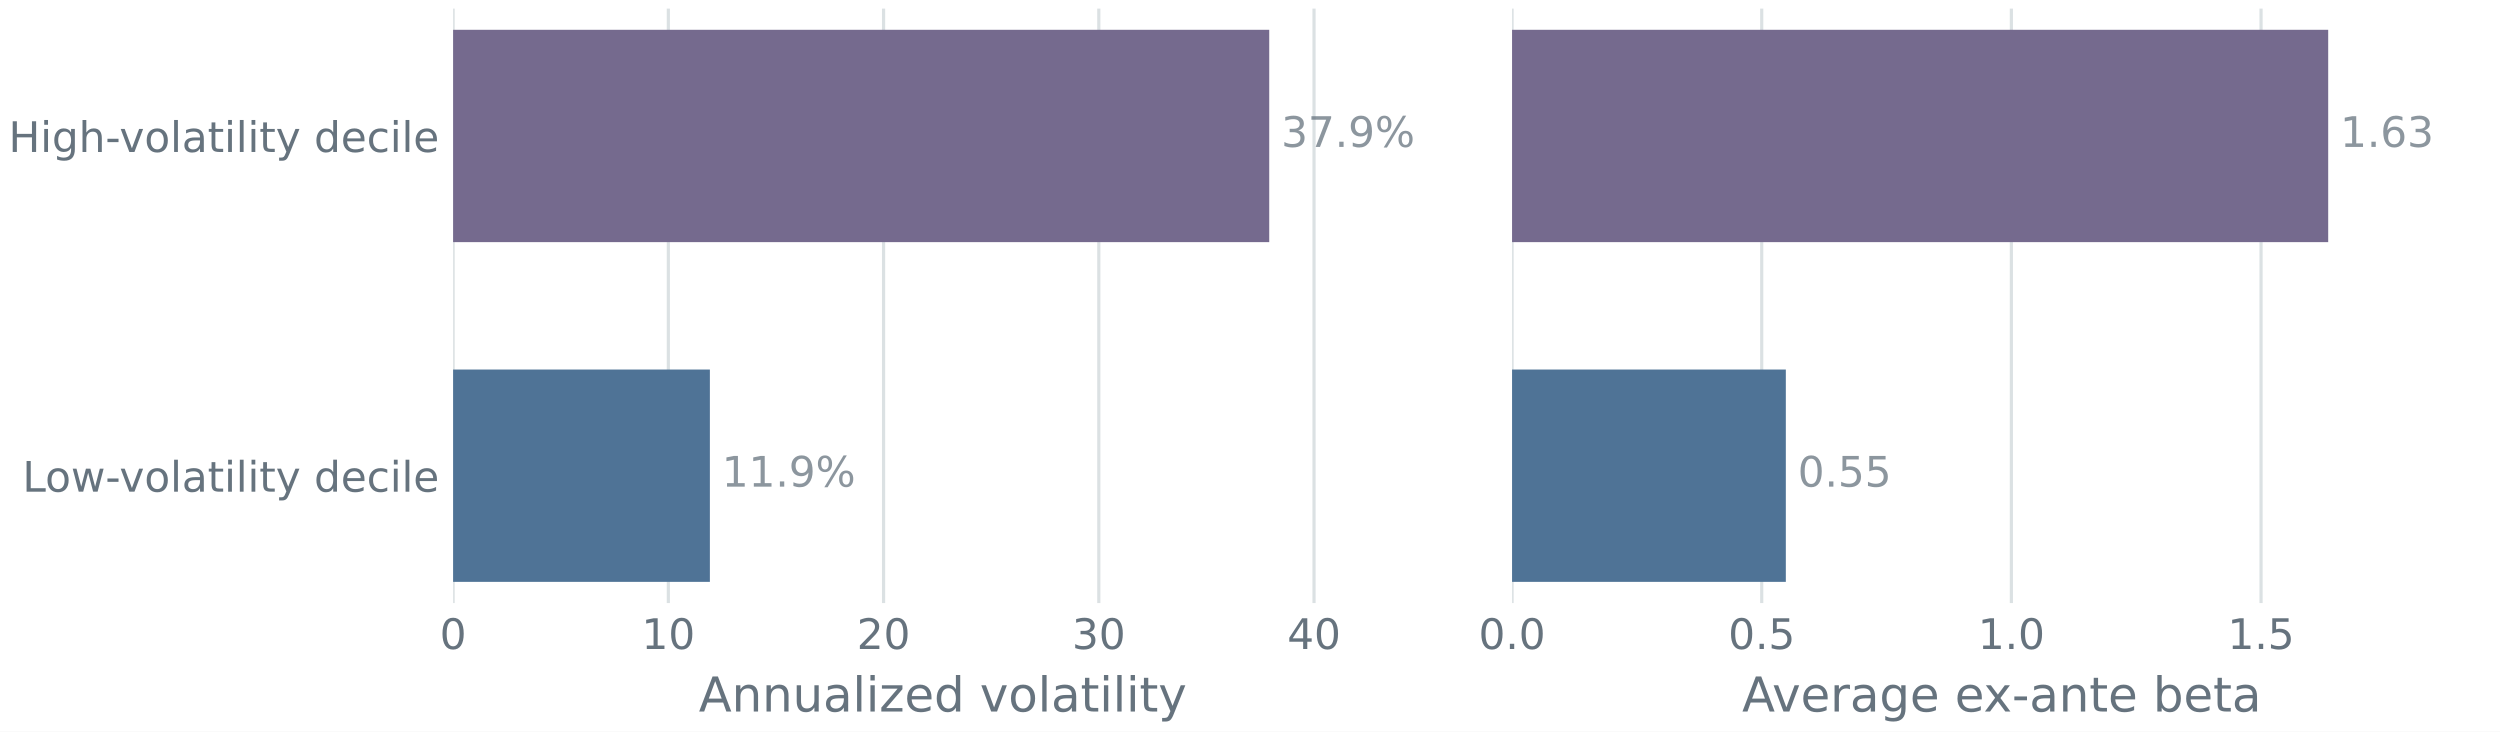
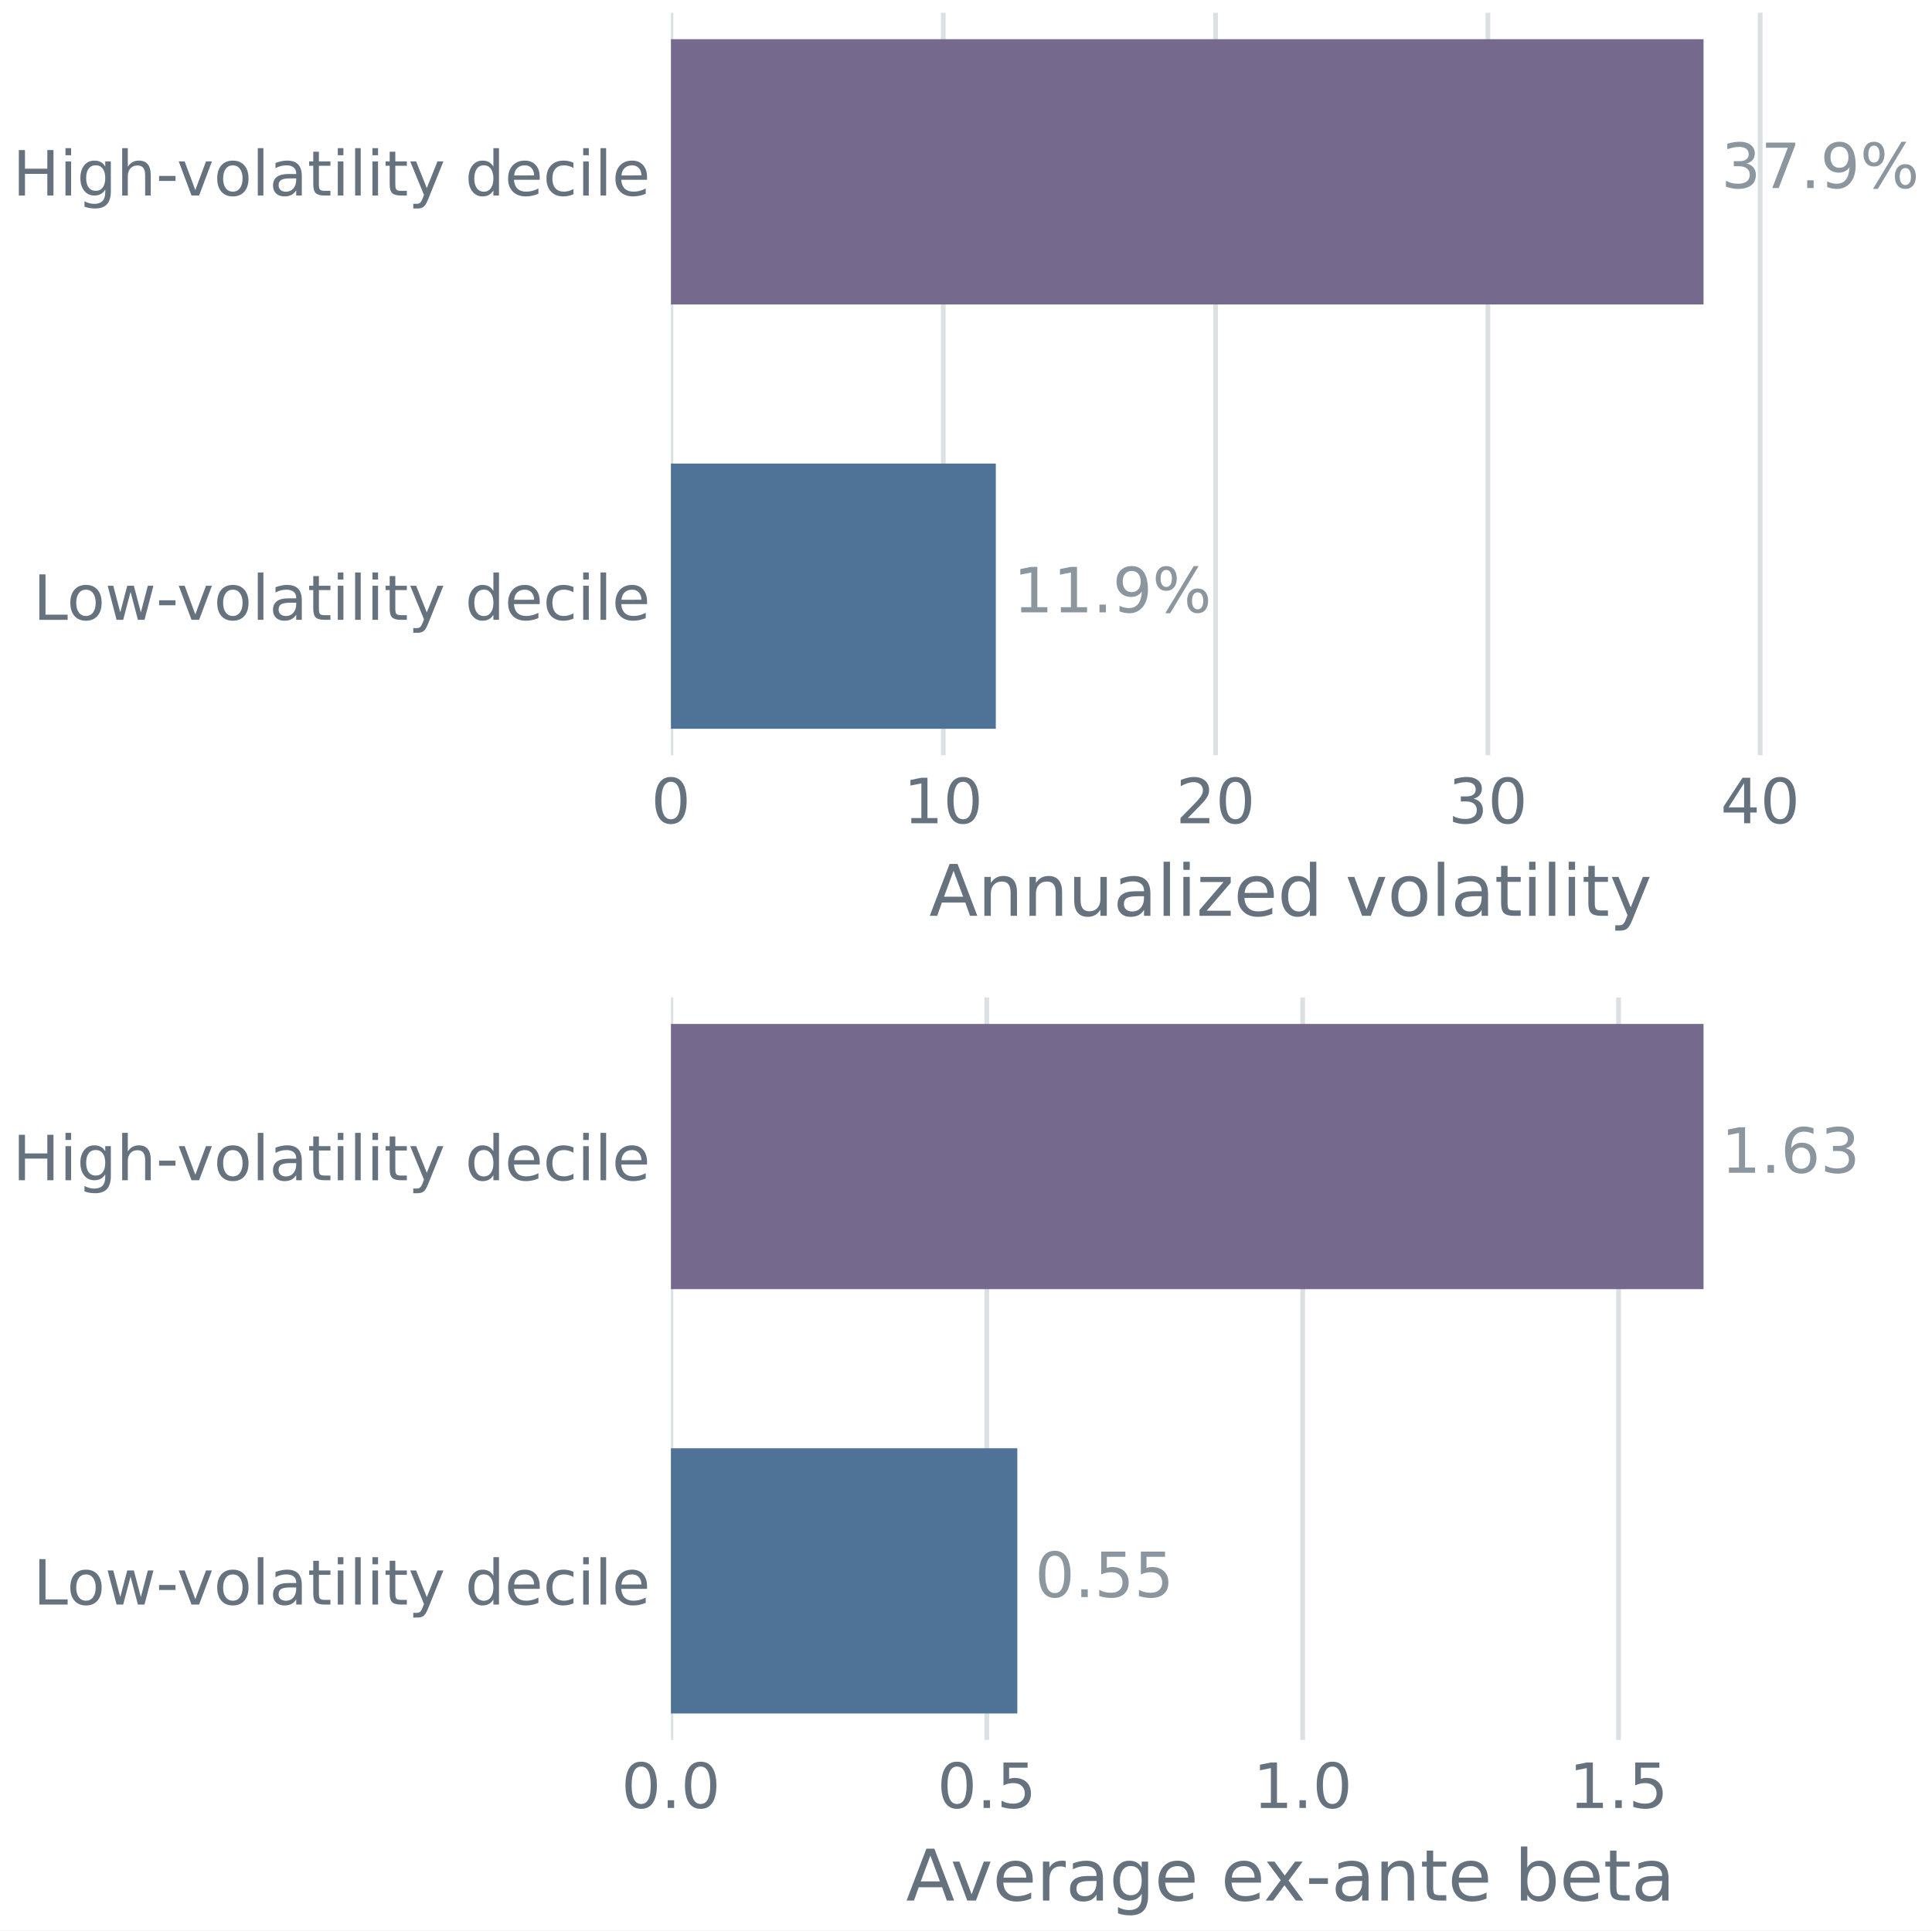
- <svg xmlns="http://www.w3.org/2000/svg" xmlns:xlink="http://www.w3.org/1999/xlink" width="629.225pt" height="184.154pt" viewBox="0 0 629.225 184.154" version="1.1">
+ <svg xmlns="http://www.w3.org/2000/svg" xmlns:xlink="http://www.w3.org/1999/xlink" width="328.394pt" height="328.154pt" viewBox="0 0 328.394 328.154" version="1.1">
  <defs>
    <style type="text/css">*{stroke-linejoin: round; stroke-linecap: butt}</style>
  </defs>
  <g id="figure_1">
    <g id="patch_1">
-       <path d="M -0 184.154 L 629.225 184.154 L 629.225 0 L -0 0 z " style="fill: #ffffff" />
+       <path d="M 0 328.154 L 328.394 328.154 L 328.394 0 L 0 0 z " style="fill: #ffffff" />
    </g>
    <g id="axes_1">
      <g id="patch_2">
-         <path d="M 114.043 151.793 L 360.537 151.793 L 360.537 2.16 L 114.043 2.16 z " style="fill: #ffffff" />
+         <path d="M 114.043 128.393 L 324.665 128.393 L 324.665 2.16 L 114.043 2.16 z " style="fill: #ffffff" />
      </g>
      <g id="matplotlib.axis_1">
        <g id="xtick_1">
          <g id="line2d_1">
-             <path d="M 114.043 151.793 L 114.043 2.16 " clip-path="url(#pc9b0e262f9)" style="fill: none; stroke: #dbe1e3; stroke-width: 0.8; stroke-linecap: square" />
+             <path d="M 114.043 128.393 L 114.043 2.16 " clip-path="url(#pb70f168ecc)" style="fill: none; stroke: #dbe1e3; stroke-width: 0.8; stroke-linecap: square" />
          </g>
          <g id="line2d_2" />
          <g id="text_1">
-             <g style="fill: #66737e" transform="translate(110.6712 163.3467) scale(0.106 -0.106)">
+             <g style="fill: #66737e" transform="translate(110.6712 139.9467) scale(0.106 -0.106)">
              <defs>
                <path id="DejaVuSans-13" d="M 2034 4250 Q 1547 4250 1301 3770 Q 1056 3291 1056 2328 Q 1056 1369 1301 889 Q 1547 409 2034 409 Q 2525 409 2770 889 Q 3016 1369 3016 2328 Q 3016 3291 2770 3770 Q 2525 4250 2034 4250 z M 2034 4750 Q 2819 4750 3233 4129 Q 3647 3509 3647 2328 Q 3647 1150 3233 529 Q 2819 -91 2034 -91 Q 1250 -91 836 529 Q 422 1150 422 2328 Q 422 3509 836 4129 Q 1250 4750 2034 4750 z " transform="scale(0.015625)" />
              </defs>
              <use xlink:href="#DejaVuSans-13" />
            </g>
          </g>
        </g>
        <g id="xtick_2">
          <g id="line2d_3">
-             <path d="M 168.215 151.793 L 168.215 2.16 " clip-path="url(#pc9b0e262f9)" style="fill: none; stroke: #dbe1e3; stroke-width: 0.8; stroke-linecap: square" />
+             <path d="M 160.331 128.393 L 160.331 2.16 " clip-path="url(#pb70f168ecc)" style="fill: none; stroke: #dbe1e3; stroke-width: 0.8; stroke-linecap: square" />
          </g>
          <g id="line2d_4" />
          <g id="text_2">
-             <g style="fill: #66737e" transform="translate(161.4706 163.3467) scale(0.106 -0.106)">
+             <g style="fill: #66737e" transform="translate(153.587 139.9467) scale(0.106 -0.106)">
              <defs>
                <path id="DejaVuSans-14" d="M 794 531 L 1825 531 L 1825 4091 L 703 3866 L 703 4441 L 1819 4666 L 2450 4666 L 2450 531 L 3481 531 L 3481 0 L 794 0 L 794 531 z " transform="scale(0.015625)" />
              </defs>
              <use xlink:href="#DejaVuSans-14" />
              <use xlink:href="#DejaVuSans-13" transform="translate(63.625 0)" />
            </g>
          </g>
        </g>
        <g id="xtick_3">
          <g id="line2d_5">
-             <path d="M 222.386 151.793 L 222.386 2.16 " clip-path="url(#pc9b0e262f9)" style="fill: none; stroke: #dbe1e3; stroke-width: 0.8; stroke-linecap: square" />
+             <path d="M 206.619 128.393 L 206.619 2.16 " clip-path="url(#pb70f168ecc)" style="fill: none; stroke: #dbe1e3; stroke-width: 0.8; stroke-linecap: square" />
          </g>
          <g id="line2d_6" />
          <g id="text_3">
-             <g style="fill: #66737e" transform="translate(215.6421 163.3467) scale(0.106 -0.106)">
+             <g style="fill: #66737e" transform="translate(199.875 139.9467) scale(0.106 -0.106)">
              <defs>
                <path id="DejaVuSans-15" d="M 1228 531 L 3431 531 L 3431 0 L 469 0 L 469 531 Q 828 903 1448 1529 Q 2069 2156 2228 2338 Q 2531 2678 2651 2914 Q 2772 3150 2772 3378 Q 2772 3750 2511 3984 Q 2250 4219 1831 4219 Q 1534 4219 1204 4116 Q 875 4013 500 3803 L 500 4441 Q 881 4594 1212 4672 Q 1544 4750 1819 4750 Q 2544 4750 2975 4387 Q 3406 4025 3406 3419 Q 3406 3131 3298 2873 Q 3191 2616 2906 2266 Q 2828 2175 2409 1742 Q 1991 1309 1228 531 z " transform="scale(0.015625)" />
              </defs>
              <use xlink:href="#DejaVuSans-15" />
              <use xlink:href="#DejaVuSans-13" transform="translate(63.625 0)" />
            </g>
          </g>
        </g>
        <g id="xtick_4">
          <g id="line2d_7">
-             <path d="M 276.558 151.793 L 276.558 2.16 " clip-path="url(#pc9b0e262f9)" style="fill: none; stroke: #dbe1e3; stroke-width: 0.8; stroke-linecap: square" />
+             <path d="M 252.907 128.393 L 252.907 2.16 " clip-path="url(#pb70f168ecc)" style="fill: none; stroke: #dbe1e3; stroke-width: 0.8; stroke-linecap: square" />
          </g>
          <g id="line2d_8" />
          <g id="text_4">
-             <g style="fill: #66737e" transform="translate(269.8136 163.3467) scale(0.106 -0.106)">
+             <g style="fill: #66737e" transform="translate(246.1629 139.9467) scale(0.106 -0.106)">
              <defs>
                <path id="DejaVuSans-16" d="M 2597 2516 Q 3050 2419 3304 2112 Q 3559 1806 3559 1356 Q 3559 666 3084 287 Q 2609 -91 1734 -91 Q 1441 -91 1130 -33 Q 819 25 488 141 L 488 750 Q 750 597 1062 519 Q 1375 441 1716 441 Q 2309 441 2620 675 Q 2931 909 2931 1356 Q 2931 1769 2642 2001 Q 2353 2234 1838 2234 L 1294 2234 L 1294 2753 L 1863 2753 Q 2328 2753 2575 2939 Q 2822 3125 2822 3475 Q 2822 3834 2567 4026 Q 2313 4219 1838 4219 Q 1578 4219 1281 4162 Q 984 4106 628 3988 L 628 4550 Q 988 4650 1302 4700 Q 1616 4750 1894 4750 Q 2613 4750 3031 4423 Q 3450 4097 3450 3541 Q 3450 3153 3228 2886 Q 3006 2619 2597 2516 z " transform="scale(0.015625)" />
              </defs>
              <use xlink:href="#DejaVuSans-16" />
              <use xlink:href="#DejaVuSans-13" transform="translate(63.625 0)" />
            </g>
          </g>
        </g>
        <g id="xtick_5">
          <g id="line2d_9">
-             <path d="M 330.729 151.793 L 330.729 2.16 " clip-path="url(#pc9b0e262f9)" style="fill: none; stroke: #dbe1e3; stroke-width: 0.8; stroke-linecap: square" />
+             <path d="M 299.195 128.393 L 299.195 2.16 " clip-path="url(#pb70f168ecc)" style="fill: none; stroke: #dbe1e3; stroke-width: 0.8; stroke-linecap: square" />
          </g>
          <g id="line2d_10" />
          <g id="text_5">
-             <g style="fill: #66737e" transform="translate(323.9851 163.3467) scale(0.106 -0.106)">
+             <g style="fill: #66737e" transform="translate(292.4509 139.9467) scale(0.106 -0.106)">
              <defs>
                <path id="DejaVuSans-17" d="M 2419 4116 L 825 1625 L 2419 1625 L 2419 4116 z M 2253 4666 L 3047 4666 L 3047 1625 L 3713 1625 L 3713 1100 L 3047 1100 L 3047 0 L 2419 0 L 2419 1100 L 313 1100 L 313 1709 L 2253 4666 z " transform="scale(0.015625)" />
              </defs>
              <use xlink:href="#DejaVuSans-17" />
              <use xlink:href="#DejaVuSans-13" transform="translate(63.625 0)" />
            </g>
          </g>
        </g>
        <g id="text_6">
-           <g style="fill: #66737e" transform="translate(175.8806 179.0873) scale(0.121 -0.121)">
+           <g style="fill: #66737e" transform="translate(157.9446 155.6873) scale(0.121 -0.121)">
            <defs>
              <path id="DejaVuSans-24" d="M 2188 4044 L 1331 1722 L 3047 1722 L 2188 4044 z M 1831 4666 L 2547 4666 L 4325 0 L 3669 0 L 3244 1197 L 1141 1197 L 716 0 L 50 0 L 1831 4666 z " transform="scale(0.015625)" />
              <path id="DejaVuSans-51" d="M 3513 2113 L 3513 0 L 2938 0 L 2938 2094 Q 2938 2591 2744 2837 Q 2550 3084 2163 3084 Q 1697 3084 1428 2787 Q 1159 2491 1159 1978 L 1159 0 L 581 0 L 581 3500 L 1159 3500 L 1159 2956 Q 1366 3272 1645 3428 Q 1925 3584 2291 3584 Q 2894 3584 3203 3211 Q 3513 2838 3513 2113 z " transform="scale(0.015625)" />
              <path id="DejaVuSans-58" d="M 544 1381 L 544 3500 L 1119 3500 L 1119 1403 Q 1119 906 1312 657 Q 1506 409 1894 409 Q 2359 409 2629 706 Q 2900 1003 2900 1516 L 2900 3500 L 3475 3500 L 3475 0 L 2900 0 L 2900 538 Q 2691 219 2414 64 Q 2138 -91 1772 -91 Q 1169 -91 856 284 Q 544 659 544 1381 z M 1991 3584 L 1991 3584 z " transform="scale(0.015625)" />
              <path id="DejaVuSans-44" d="M 2194 1759 Q 1497 1759 1228 1600 Q 959 1441 959 1056 Q 959 750 1161 570 Q 1363 391 1709 391 Q 2188 391 2477 730 Q 2766 1069 2766 1631 L 2766 1759 L 2194 1759 z M 3341 1997 L 3341 0 L 2766 0 L 2766 531 Q 2569 213 2275 61 Q 1981 -91 1556 -91 Q 1019 -91 701 211 Q 384 513 384 1019 Q 384 1609 779 1909 Q 1175 2209 1959 2209 L 2766 2209 L 2766 2266 Q 2766 2663 2505 2880 Q 2244 3097 1772 3097 Q 1472 3097 1187 3025 Q 903 2953 641 2809 L 641 3341 Q 956 3463 1253 3523 Q 1550 3584 1831 3584 Q 2591 3584 2966 3190 Q 3341 2797 3341 1997 z " transform="scale(0.015625)" />
              <path id="DejaVuSans-4f" d="M 603 4863 L 1178 4863 L 1178 0 L 603 0 L 603 4863 z " transform="scale(0.015625)" />
              <path id="DejaVuSans-4c" d="M 603 3500 L 1178 3500 L 1178 0 L 603 0 L 603 3500 z M 603 4863 L 1178 4863 L 1178 4134 L 603 4134 L 603 4863 z " transform="scale(0.015625)" />
              <path id="DejaVuSans-5d" d="M 353 3500 L 3084 3500 L 3084 2975 L 922 459 L 3084 459 L 3084 0 L 275 0 L 275 525 L 2438 3041 L 353 3041 L 353 3500 z " transform="scale(0.015625)" />
              <path id="DejaVuSans-48" d="M 3597 1894 L 3597 1613 L 953 1613 Q 991 1019 1311 708 Q 1631 397 2203 397 Q 2534 397 2845 478 Q 3156 559 3463 722 L 3463 178 Q 3153 47 2828 -22 Q 2503 -91 2169 -91 Q 1331 -91 842 396 Q 353 884 353 1716 Q 353 2575 817 3079 Q 1281 3584 2069 3584 Q 2775 3584 3186 3129 Q 3597 2675 3597 1894 z M 3022 2063 Q 3016 2534 2758 2815 Q 2500 3097 2075 3097 Q 1594 3097 1305 2825 Q 1016 2553 972 2059 L 3022 2063 z " transform="scale(0.015625)" />
              <path id="DejaVuSans-47" d="M 2906 2969 L 2906 4863 L 3481 4863 L 3481 0 L 2906 0 L 2906 525 Q 2725 213 2448 61 Q 2172 -91 1784 -91 Q 1150 -91 751 415 Q 353 922 353 1747 Q 353 2572 751 3078 Q 1150 3584 1784 3584 Q 2172 3584 2448 3432 Q 2725 3281 2906 2969 z M 947 1747 Q 947 1113 1208 752 Q 1469 391 1925 391 Q 2381 391 2643 752 Q 2906 1113 2906 1747 Q 2906 2381 2643 2742 Q 2381 3103 1925 3103 Q 1469 3103 1208 2742 Q 947 2381 947 1747 z " transform="scale(0.015625)" />
              <path id="DejaVuSans-3" transform="scale(0.015625)" />
              <path id="DejaVuSans-59" d="M 191 3500 L 800 3500 L 1894 563 L 2988 3500 L 3597 3500 L 2284 0 L 1503 0 L 191 3500 z " transform="scale(0.015625)" />
              <path id="DejaVuSans-52" d="M 1959 3097 Q 1497 3097 1228 2736 Q 959 2375 959 1747 Q 959 1119 1226 758 Q 1494 397 1959 397 Q 2419 397 2687 759 Q 2956 1122 2956 1747 Q 2956 2369 2687 2733 Q 2419 3097 1959 3097 z M 1959 3584 Q 2709 3584 3137 3096 Q 3566 2609 3566 1747 Q 3566 888 3137 398 Q 2709 -91 1959 -91 Q 1206 -91 779 398 Q 353 888 353 1747 Q 353 2609 779 3096 Q 1206 3584 1959 3584 z " transform="scale(0.015625)" />
              <path id="DejaVuSans-57" d="M 1172 4494 L 1172 3500 L 2356 3500 L 2356 3053 L 1172 3053 L 1172 1153 Q 1172 725 1289 603 Q 1406 481 1766 481 L 2356 481 L 2356 0 L 1766 0 Q 1100 0 847 248 Q 594 497 594 1153 L 594 3053 L 172 3053 L 172 3500 L 594 3500 L 594 4494 L 1172 4494 z " transform="scale(0.015625)" />
              <path id="DejaVuSans-5c" d="M 2059 -325 Q 1816 -950 1584 -1140 Q 1353 -1331 966 -1331 L 506 -1331 L 506 -850 L 844 -850 Q 1081 -850 1212 -737 Q 1344 -625 1503 -206 L 1606 56 L 191 3500 L 800 3500 L 1894 763 L 2988 3500 L 3597 3500 L 2059 -325 z " transform="scale(0.015625)" />
            </defs>
            <use xlink:href="#DejaVuSans-24" />
            <use xlink:href="#DejaVuSans-51" transform="translate(68.40625 0)" />
            <use xlink:href="#DejaVuSans-51" transform="translate(131.7812 0)" />
            <use xlink:href="#DejaVuSans-58" transform="translate(195.1562 0)" />
            <use xlink:href="#DejaVuSans-44" transform="translate(258.5312 0)" />
            <use xlink:href="#DejaVuSans-4f" transform="translate(319.8125 0)" />
            <use xlink:href="#DejaVuSans-4c" transform="translate(347.5938 0)" />
            <use xlink:href="#DejaVuSans-5d" transform="translate(375.375 0)" />
            <use xlink:href="#DejaVuSans-48" transform="translate(427.8594 0)" />
            <use xlink:href="#DejaVuSans-47" transform="translate(489.3906 0)" />
            <use xlink:href="#DejaVuSans-3" transform="translate(552.875 0)" />
            <use xlink:href="#DejaVuSans-59" transform="translate(584.6562 0)" />
            <use xlink:href="#DejaVuSans-52" transform="translate(643.8438 0)" />
            <use xlink:href="#DejaVuSans-4f" transform="translate(705.0312 0)" />
            <use xlink:href="#DejaVuSans-44" transform="translate(732.8125 0)" />
            <use xlink:href="#DejaVuSans-57" transform="translate(794.0938 0)" />
            <use xlink:href="#DejaVuSans-4c" transform="translate(833.2969 0)" />
            <use xlink:href="#DejaVuSans-4f" transform="translate(861.0781 0)" />
            <use xlink:href="#DejaVuSans-4c" transform="translate(888.8594 0)" />
            <use xlink:href="#DejaVuSans-57" transform="translate(916.6406 0)" />
            <use xlink:href="#DejaVuSans-5c" transform="translate(955.8438 0)" />
          </g>
        </g>
      </g>
      <g id="matplotlib.axis_2">
        <g id="ytick_1">
          <g id="line2d_11" />
          <g id="text_7">
-             <g style="fill: #66737e" transform="translate(5.648062 123.7561) scale(0.106 -0.106)">
+             <g style="fill: #66737e" transform="translate(5.648062 105.3704) scale(0.106 -0.106)">
              <defs>
                <path id="DejaVuSans-2f" d="M 628 4666 L 1259 4666 L 1259 531 L 3531 531 L 3531 0 L 628 0 L 628 4666 z " transform="scale(0.015625)" />
                <path id="DejaVuSans-5a" d="M 269 3500 L 844 3500 L 1563 769 L 2278 3500 L 2956 3500 L 3675 769 L 4391 3500 L 4966 3500 L 4050 0 L 3372 0 L 2619 2869 L 1863 0 L 1184 0 L 269 3500 z " transform="scale(0.015625)" />
                <path id="DejaVuSans-10" d="M 313 2009 L 1997 2009 L 1997 1497 L 313 1497 L 313 2009 z " transform="scale(0.015625)" />
                <path id="DejaVuSans-46" d="M 3122 3366 L 3122 2828 Q 2878 2963 2633 3030 Q 2388 3097 2138 3097 Q 1578 3097 1268 2742 Q 959 2388 959 1747 Q 959 1106 1268 751 Q 1578 397 2138 397 Q 2388 397 2633 464 Q 2878 531 3122 666 L 3122 134 Q 2881 22 2623 -34 Q 2366 -91 2075 -91 Q 1284 -91 818 406 Q 353 903 353 1747 Q 353 2603 823 3093 Q 1294 3584 2113 3584 Q 2378 3584 2631 3529 Q 2884 3475 3122 3366 z " transform="scale(0.015625)" />
              </defs>
              <use xlink:href="#DejaVuSans-2f" />
              <use xlink:href="#DejaVuSans-52" transform="translate(53.96875 0)" />
              <use xlink:href="#DejaVuSans-5a" transform="translate(115.1562 0)" />
              <use xlink:href="#DejaVuSans-10" transform="translate(196.9375 0)" />
              <use xlink:href="#DejaVuSans-59" transform="translate(230.3281 0)" />
              <use xlink:href="#DejaVuSans-52" transform="translate(289.5156 0)" />
              <use xlink:href="#DejaVuSans-4f" transform="translate(350.7031 0)" />
              <use xlink:href="#DejaVuSans-44" transform="translate(378.4844 0)" />
              <use xlink:href="#DejaVuSans-57" transform="translate(439.7656 0)" />
              <use xlink:href="#DejaVuSans-4c" transform="translate(478.9688 0)" />
              <use xlink:href="#DejaVuSans-4f" transform="translate(506.75 0)" />
              <use xlink:href="#DejaVuSans-4c" transform="translate(534.5312 0)" />
              <use xlink:href="#DejaVuSans-57" transform="translate(562.3125 0)" />
              <use xlink:href="#DejaVuSans-5c" transform="translate(601.5156 0)" />
              <use xlink:href="#DejaVuSans-3" transform="translate(660.7031 0)" />
              <use xlink:href="#DejaVuSans-47" transform="translate(692.4844 0)" />
              <use xlink:href="#DejaVuSans-48" transform="translate(755.9688 0)" />
              <use xlink:href="#DejaVuSans-46" transform="translate(817.5 0)" />
              <use xlink:href="#DejaVuSans-4c" transform="translate(872.4844 0)" />
              <use xlink:href="#DejaVuSans-4f" transform="translate(900.2656 0)" />
              <use xlink:href="#DejaVuSans-48" transform="translate(928.0469 0)" />
            </g>
          </g>
        </g>
        <g id="ytick_2">
          <g id="line2d_12" />
          <g id="text_8">
-             <g style="fill: #66737e" transform="translate(2.16 38.25142) scale(0.106 -0.106)">
+             <g style="fill: #66737e" transform="translate(2.16 33.23714) scale(0.106 -0.106)">
              <defs>
                <path id="DejaVuSans-2b" d="M 628 4666 L 1259 4666 L 1259 2753 L 3553 2753 L 3553 4666 L 4184 4666 L 4184 0 L 3553 0 L 3553 2222 L 1259 2222 L 1259 0 L 628 0 L 628 4666 z " transform="scale(0.015625)" />
                <path id="DejaVuSans-4a" d="M 2906 1791 Q 2906 2416 2648 2759 Q 2391 3103 1925 3103 Q 1463 3103 1205 2759 Q 947 2416 947 1791 Q 947 1169 1205 825 Q 1463 481 1925 481 Q 2391 481 2648 825 Q 2906 1169 2906 1791 z M 3481 434 Q 3481 -459 3084 -895 Q 2688 -1331 1869 -1331 Q 1566 -1331 1297 -1286 Q 1028 -1241 775 -1147 L 775 -588 Q 1028 -725 1275 -790 Q 1522 -856 1778 -856 Q 2344 -856 2625 -561 Q 2906 -266 2906 331 L 2906 616 Q 2728 306 2450 153 Q 2172 0 1784 0 Q 1141 0 747 490 Q 353 981 353 1791 Q 353 2603 747 3093 Q 1141 3584 1784 3584 Q 2172 3584 2450 3431 Q 2728 3278 2906 2969 L 2906 3500 L 3481 3500 L 3481 434 z " transform="scale(0.015625)" />
                <path id="DejaVuSans-4b" d="M 3513 2113 L 3513 0 L 2938 0 L 2938 2094 Q 2938 2591 2744 2837 Q 2550 3084 2163 3084 Q 1697 3084 1428 2787 Q 1159 2491 1159 1978 L 1159 0 L 581 0 L 581 4863 L 1159 4863 L 1159 2956 Q 1366 3272 1645 3428 Q 1925 3584 2291 3584 Q 2894 3584 3203 3211 Q 3513 2838 3513 2113 z " transform="scale(0.015625)" />
              </defs>
              <use xlink:href="#DejaVuSans-2b" />
              <use xlink:href="#DejaVuSans-4c" transform="translate(75.20312 0)" />
              <use xlink:href="#DejaVuSans-4a" transform="translate(102.9844 0)" />
              <use xlink:href="#DejaVuSans-4b" transform="translate(166.4688 0)" />
              <use xlink:href="#DejaVuSans-10" transform="translate(229.8438 0)" />
              <use xlink:href="#DejaVuSans-59" transform="translate(263.2344 0)" />
              <use xlink:href="#DejaVuSans-52" transform="translate(322.4219 0)" />
              <use xlink:href="#DejaVuSans-4f" transform="translate(383.6094 0)" />
              <use xlink:href="#DejaVuSans-44" transform="translate(411.3906 0)" />
              <use xlink:href="#DejaVuSans-57" transform="translate(472.6719 0)" />
              <use xlink:href="#DejaVuSans-4c" transform="translate(511.875 0)" />
              <use xlink:href="#DejaVuSans-4f" transform="translate(539.6562 0)" />
              <use xlink:href="#DejaVuSans-4c" transform="translate(567.4375 0)" />
              <use xlink:href="#DejaVuSans-57" transform="translate(595.2188 0)" />
              <use xlink:href="#DejaVuSans-5c" transform="translate(634.4219 0)" />
              <use xlink:href="#DejaVuSans-3" transform="translate(693.6094 0)" />
              <use xlink:href="#DejaVuSans-47" transform="translate(725.3906 0)" />
              <use xlink:href="#DejaVuSans-48" transform="translate(788.875 0)" />
              <use xlink:href="#DejaVuSans-46" transform="translate(850.4062 0)" />
              <use xlink:href="#DejaVuSans-4c" transform="translate(905.3906 0)" />
              <use xlink:href="#DejaVuSans-4f" transform="translate(933.1719 0)" />
              <use xlink:href="#DejaVuSans-48" transform="translate(960.9531 0)" />
            </g>
          </g>
        </g>
      </g>
      <g id="patch_3">
-         <path d="M 114.043 146.449 L 178.67 146.449 L 178.67 93.009 L 114.043 93.009 z " clip-path="url(#pc9b0e262f9)" style="fill: #4f7396" />
+         <path d="M 114.043 123.885 L 169.265 123.885 L 169.265 78.802 L 114.043 78.802 z " clip-path="url(#pb70f168ecc)" style="fill: #4f7396" />
      </g>
      <g id="patch_4">
-         <path d="M 114.043 60.944 L 319.454 60.944 L 319.454 7.504 L 114.043 7.504 z " clip-path="url(#pc9b0e262f9)" style="fill: #756a8e" />
+         <path d="M 114.043 51.752 L 289.561 51.752 L 289.561 6.668 L 114.043 6.668 z " clip-path="url(#pb70f168ecc)" style="fill: #756a8e" />
      </g>
      <g id="text_9">
-         <g style="fill: #66737e; opacity: 0.75" transform="translate(181.6705 122.4824) scale(0.106 -0.106)">
+         <g style="fill: #66737e; opacity: 0.75" transform="translate(172.2653 104.0967) scale(0.106 -0.106)">
          <defs>
            <path id="DejaVuSans-11" d="M 684 794 L 1344 794 L 1344 0 L 684 0 L 684 794 z " transform="scale(0.015625)" />
            <path id="DejaVuSans-1c" d="M 703 97 L 703 672 Q 941 559 1184 500 Q 1428 441 1663 441 Q 2288 441 2617 861 Q 2947 1281 2994 2138 Q 2813 1869 2534 1725 Q 2256 1581 1919 1581 Q 1219 1581 811 2004 Q 403 2428 403 3163 Q 403 3881 828 4315 Q 1253 4750 1959 4750 Q 2769 4750 3195 4129 Q 3622 3509 3622 2328 Q 3622 1225 3098 567 Q 2575 -91 1691 -91 Q 1453 -91 1209 -44 Q 966 3 703 97 z M 1959 2075 Q 2384 2075 2632 2365 Q 2881 2656 2881 3163 Q 2881 3666 2632 3958 Q 2384 4250 1959 4250 Q 1534 4250 1286 3958 Q 1038 3666 1038 3163 Q 1038 2656 1286 2365 Q 1534 2075 1959 2075 z " transform="scale(0.015625)" />
            <path id="DejaVuSans-8" d="M 4653 2053 Q 4381 2053 4226 1822 Q 4072 1591 4072 1178 Q 4072 772 4226 539 Q 4381 306 4653 306 Q 4919 306 5073 539 Q 5228 772 5228 1178 Q 5228 1588 5073 1820 Q 4919 2053 4653 2053 z M 4653 2450 Q 5147 2450 5437 2106 Q 5728 1763 5728 1178 Q 5728 594 5436 251 Q 5144 -91 4653 -91 Q 4153 -91 3862 251 Q 3572 594 3572 1178 Q 3572 1766 3864 2108 Q 4156 2450 4653 2450 z M 1428 4353 Q 1159 4353 1004 4120 Q 850 3888 850 3481 Q 850 3069 1003 2837 Q 1156 2606 1428 2606 Q 1700 2606 1854 2837 Q 2009 3069 2009 3481 Q 2009 3884 1853 4118 Q 1697 4353 1428 4353 z M 4250 4750 L 4750 4750 L 1831 -91 L 1331 -91 L 4250 4750 z M 1428 4750 Q 1922 4750 2215 4408 Q 2509 4066 2509 3481 Q 2509 2891 2217 2550 Q 1925 2209 1428 2209 Q 931 2209 642 2551 Q 353 2894 353 3481 Q 353 4063 643 4406 Q 934 4750 1428 4750 z " transform="scale(0.015625)" />
          </defs>
          <use xlink:href="#DejaVuSans-14" />
          <use xlink:href="#DejaVuSans-14" transform="translate(63.625 0)" />
          <use xlink:href="#DejaVuSans-11" transform="translate(127.25 0)" />
          <use xlink:href="#DejaVuSans-1c" transform="translate(159.0312 0)" />
          <use xlink:href="#DejaVuSans-8" transform="translate(222.6562 0)" />
        </g>
      </g>
      <g id="text_10">
-         <g style="fill: #66737e; opacity: 0.75" transform="translate(322.4545 36.97776) scale(0.106 -0.106)">
+         <g style="fill: #66737e; opacity: 0.75" transform="translate(292.5611 31.96348) scale(0.106 -0.106)">
          <defs>
            <path id="DejaVuSans-1a" d="M 525 4666 L 3525 4666 L 3525 4397 L 1831 0 L 1172 0 L 2766 4134 L 525 4134 L 525 4666 z " transform="scale(0.015625)" />
          </defs>
          <use xlink:href="#DejaVuSans-16" />
          <use xlink:href="#DejaVuSans-1a" transform="translate(63.625 0)" />
          <use xlink:href="#DejaVuSans-11" transform="translate(127.25 0)" />
          <use xlink:href="#DejaVuSans-1c" transform="translate(159.0312 0)" />
          <use xlink:href="#DejaVuSans-8" transform="translate(222.6562 0)" />
        </g>
      </g>
    </g>
    <g id="axes_2">
      <g id="patch_5">
-         <path d="M 380.571 151.793 L 627.065 151.793 L 627.065 2.16 L 380.571 2.16 z " style="fill: #ffffff" />
+         <path d="M 114.043 295.793 L 324.665 295.793 L 324.665 169.56 L 114.043 169.56 z " style="fill: #ffffff" />
      </g>
      <g id="matplotlib.axis_3">
        <g id="xtick_6">
          <g id="line2d_13">
-             <path d="M 380.571 151.793 L 380.571 2.16 " clip-path="url(#p6b8c49868c)" style="fill: none; stroke: #dbe1e3; stroke-width: 0.8; stroke-linecap: square" />
+             <path d="M 114.043 295.793 L 114.043 169.56 " clip-path="url(#p5b45da0ebc)" style="fill: none; stroke: #dbe1e3; stroke-width: 0.8; stroke-linecap: square" />
          </g>
          <g id="line2d_14" />
          <g id="text_11">
-             <g style="fill: #66737e" transform="translate(372.1426 163.3467) scale(0.106 -0.106)">
+             <g style="fill: #66737e" transform="translate(105.6147 307.3467) scale(0.106 -0.106)">
              <use xlink:href="#DejaVuSans-13" />
              <use xlink:href="#DejaVuSans-11" transform="translate(63.625 0)" />
              <use xlink:href="#DejaVuSans-13" transform="translate(95.40625 0)" />
            </g>
          </g>
        </g>
        <g id="xtick_7">
          <g id="line2d_15">
-             <path d="M 443.408 151.793 L 443.408 2.16 " clip-path="url(#p6b8c49868c)" style="fill: none; stroke: #dbe1e3; stroke-width: 0.8; stroke-linecap: square" />
+             <path d="M 167.735 295.793 L 167.735 169.56 " clip-path="url(#p5b45da0ebc)" style="fill: none; stroke: #dbe1e3; stroke-width: 0.8; stroke-linecap: square" />
          </g>
          <g id="line2d_16" />
          <g id="text_12">
-             <g style="fill: #66737e" transform="translate(434.9792 163.3467) scale(0.106 -0.106)">
+             <g style="fill: #66737e" transform="translate(159.3067 307.3467) scale(0.106 -0.106)">
              <defs>
                <path id="DejaVuSans-18" d="M 691 4666 L 3169 4666 L 3169 4134 L 1269 4134 L 1269 2991 Q 1406 3038 1543 3061 Q 1681 3084 1819 3084 Q 2600 3084 3056 2656 Q 3513 2228 3513 1497 Q 3513 744 3044 326 Q 2575 -91 1722 -91 Q 1428 -91 1123 -41 Q 819 9 494 109 L 494 744 Q 775 591 1075 516 Q 1375 441 1709 441 Q 2250 441 2565 725 Q 2881 1009 2881 1497 Q 2881 1984 2565 2268 Q 2250 2553 1709 2553 Q 1456 2553 1204 2497 Q 953 2441 691 2322 L 691 4666 z " transform="scale(0.015625)" />
              </defs>
              <use xlink:href="#DejaVuSans-13" />
              <use xlink:href="#DejaVuSans-11" transform="translate(63.625 0)" />
              <use xlink:href="#DejaVuSans-18" transform="translate(95.40625 0)" />
            </g>
          </g>
        </g>
        <g id="xtick_8">
          <g id="line2d_17">
-             <path d="M 506.244 151.793 L 506.244 2.16 " clip-path="url(#p6b8c49868c)" style="fill: none; stroke: #dbe1e3; stroke-width: 0.8; stroke-linecap: square" />
+             <path d="M 221.427 295.793 L 221.427 169.56 " clip-path="url(#p5b45da0ebc)" style="fill: none; stroke: #dbe1e3; stroke-width: 0.8; stroke-linecap: square" />
          </g>
          <g id="line2d_18" />
          <g id="text_13">
-             <g style="fill: #66737e" transform="translate(497.8158 163.3467) scale(0.106 -0.106)">
+             <g style="fill: #66737e" transform="translate(212.9987 307.3467) scale(0.106 -0.106)">
              <use xlink:href="#DejaVuSans-14" />
              <use xlink:href="#DejaVuSans-11" transform="translate(63.625 0)" />
              <use xlink:href="#DejaVuSans-13" transform="translate(95.40625 0)" />
            </g>
          </g>
        </g>
        <g id="xtick_9">
          <g id="line2d_19">
-             <path d="M 569.081 151.793 L 569.081 2.16 " clip-path="url(#p6b8c49868c)" style="fill: none; stroke: #dbe1e3; stroke-width: 0.8; stroke-linecap: square" />
+             <path d="M 275.119 295.793 L 275.119 169.56 " clip-path="url(#p5b45da0ebc)" style="fill: none; stroke: #dbe1e3; stroke-width: 0.8; stroke-linecap: square" />
          </g>
          <g id="line2d_20" />
          <g id="text_14">
-             <g style="fill: #66737e" transform="translate(560.6523 163.3467) scale(0.106 -0.106)">
+             <g style="fill: #66737e" transform="translate(266.6907 307.3467) scale(0.106 -0.106)">
              <use xlink:href="#DejaVuSans-14" />
              <use xlink:href="#DejaVuSans-11" transform="translate(63.625 0)" />
              <use xlink:href="#DejaVuSans-18" transform="translate(95.40625 0)" />
            </g>
          </g>
        </g>
        <g id="text_15">
-           <g style="fill: #66737e" transform="translate(438.4675 179.0873) scale(0.121 -0.121)">
+           <g style="fill: #66737e" transform="translate(154.0036 323.0873) scale(0.121 -0.121)">
            <defs>
              <path id="DejaVuSans-55" d="M 2631 2963 Q 2534 3019 2420 3045 Q 2306 3072 2169 3072 Q 1681 3072 1420 2755 Q 1159 2438 1159 1844 L 1159 0 L 581 0 L 581 3500 L 1159 3500 L 1159 2956 Q 1341 3275 1631 3429 Q 1922 3584 2338 3584 Q 2397 3584 2469 3576 Q 2541 3569 2628 3553 L 2631 2963 z " transform="scale(0.015625)" />
              <path id="DejaVuSans-5b" d="M 3513 3500 L 2247 1797 L 3578 0 L 2900 0 L 1881 1375 L 863 0 L 184 0 L 1544 1831 L 300 3500 L 978 3500 L 1906 2253 L 2834 3500 L 3513 3500 z " transform="scale(0.015625)" />
              <path id="DejaVuSans-45" d="M 3116 1747 Q 3116 2381 2855 2742 Q 2594 3103 2138 3103 Q 1681 3103 1420 2742 Q 1159 2381 1159 1747 Q 1159 1113 1420 752 Q 1681 391 2138 391 Q 2594 391 2855 752 Q 3116 1113 3116 1747 z M 1159 2969 Q 1341 3281 1617 3432 Q 1894 3584 2278 3584 Q 2916 3584 3314 3078 Q 3713 2572 3713 1747 Q 3713 922 3314 415 Q 2916 -91 2278 -91 Q 1894 -91 1617 61 Q 1341 213 1159 525 L 1159 0 L 581 0 L 581 4863 L 1159 4863 L 1159 2969 z " transform="scale(0.015625)" />
            </defs>
            <use xlink:href="#DejaVuSans-24" />
            <use xlink:href="#DejaVuSans-59" transform="translate(62.54688 0)" />
            <use xlink:href="#DejaVuSans-48" transform="translate(121.7344 0)" />
            <use xlink:href="#DejaVuSans-55" transform="translate(183.2656 0)" />
            <use xlink:href="#DejaVuSans-44" transform="translate(224.375 0)" />
            <use xlink:href="#DejaVuSans-4a" transform="translate(285.6562 0)" />
            <use xlink:href="#DejaVuSans-48" transform="translate(349.1406 0)" />
            <use xlink:href="#DejaVuSans-3" transform="translate(410.6719 0)" />
            <use xlink:href="#DejaVuSans-48" transform="translate(442.4531 0)" />
            <use xlink:href="#DejaVuSans-5b" transform="translate(502.2344 0)" />
            <use xlink:href="#DejaVuSans-10" transform="translate(561.4219 0)" />
            <use xlink:href="#DejaVuSans-44" transform="translate(597.5 0)" />
            <use xlink:href="#DejaVuSans-51" transform="translate(658.7812 0)" />
            <use xlink:href="#DejaVuSans-57" transform="translate(722.1562 0)" />
            <use xlink:href="#DejaVuSans-48" transform="translate(761.3594 0)" />
            <use xlink:href="#DejaVuSans-3" transform="translate(822.8906 0)" />
            <use xlink:href="#DejaVuSans-45" transform="translate(854.6719 0)" />
            <use xlink:href="#DejaVuSans-48" transform="translate(918.1562 0)" />
            <use xlink:href="#DejaVuSans-57" transform="translate(979.6875 0)" />
            <use xlink:href="#DejaVuSans-44" transform="translate(1018.891 0)" />
          </g>
        </g>
      </g>
-       <g id="matplotlib.axis_4" />
+       <g id="matplotlib.axis_4">
+         <g id="ytick_3">
+           <g id="line2d_21" />
+           <g id="text_16">
+             <g style="fill: #66737e" transform="translate(5.648062 272.7704) scale(0.106 -0.106)">
+               <use xlink:href="#DejaVuSans-2f" />
+               <use xlink:href="#DejaVuSans-52" transform="translate(53.96875 0)" />
+               <use xlink:href="#DejaVuSans-5a" transform="translate(115.1562 0)" />
+               <use xlink:href="#DejaVuSans-10" transform="translate(196.9375 0)" />
+               <use xlink:href="#DejaVuSans-59" transform="translate(230.3281 0)" />
+               <use xlink:href="#DejaVuSans-52" transform="translate(289.5156 0)" />
+               <use xlink:href="#DejaVuSans-4f" transform="translate(350.7031 0)" />
+               <use xlink:href="#DejaVuSans-44" transform="translate(378.4844 0)" />
+               <use xlink:href="#DejaVuSans-57" transform="translate(439.7656 0)" />
+               <use xlink:href="#DejaVuSans-4c" transform="translate(478.9688 0)" />
+               <use xlink:href="#DejaVuSans-4f" transform="translate(506.75 0)" />
+               <use xlink:href="#DejaVuSans-4c" transform="translate(534.5312 0)" />
+               <use xlink:href="#DejaVuSans-57" transform="translate(562.3125 0)" />
+               <use xlink:href="#DejaVuSans-5c" transform="translate(601.5156 0)" />
+               <use xlink:href="#DejaVuSans-3" transform="translate(660.7031 0)" />
+               <use xlink:href="#DejaVuSans-47" transform="translate(692.4844 0)" />
+               <use xlink:href="#DejaVuSans-48" transform="translate(755.9688 0)" />
+               <use xlink:href="#DejaVuSans-46" transform="translate(817.5 0)" />
+               <use xlink:href="#DejaVuSans-4c" transform="translate(872.4844 0)" />
+               <use xlink:href="#DejaVuSans-4f" transform="translate(900.2656 0)" />
+               <use xlink:href="#DejaVuSans-48" transform="translate(928.0469 0)" />
+             </g>
+           </g>
+         </g>
+         <g id="ytick_4">
+           <g id="line2d_22" />
+           <g id="text_17">
+             <g style="fill: #66737e" transform="translate(2.16 200.6371) scale(0.106 -0.106)">
+               <use xlink:href="#DejaVuSans-2b" />
+               <use xlink:href="#DejaVuSans-4c" transform="translate(75.20312 0)" />
+               <use xlink:href="#DejaVuSans-4a" transform="translate(102.9844 0)" />
+               <use xlink:href="#DejaVuSans-4b" transform="translate(166.4688 0)" />
+               <use xlink:href="#DejaVuSans-10" transform="translate(229.8438 0)" />
+               <use xlink:href="#DejaVuSans-59" transform="translate(263.2344 0)" />
+               <use xlink:href="#DejaVuSans-52" transform="translate(322.4219 0)" />
+               <use xlink:href="#DejaVuSans-4f" transform="translate(383.6094 0)" />
+               <use xlink:href="#DejaVuSans-44" transform="translate(411.3906 0)" />
+               <use xlink:href="#DejaVuSans-57" transform="translate(472.6719 0)" />
+               <use xlink:href="#DejaVuSans-4c" transform="translate(511.875 0)" />
+               <use xlink:href="#DejaVuSans-4f" transform="translate(539.6562 0)" />
+               <use xlink:href="#DejaVuSans-4c" transform="translate(567.4375 0)" />
+               <use xlink:href="#DejaVuSans-57" transform="translate(595.2188 0)" />
+               <use xlink:href="#DejaVuSans-5c" transform="translate(634.4219 0)" />
+               <use xlink:href="#DejaVuSans-3" transform="translate(693.6094 0)" />
+               <use xlink:href="#DejaVuSans-47" transform="translate(725.3906 0)" />
+               <use xlink:href="#DejaVuSans-48" transform="translate(788.875 0)" />
+               <use xlink:href="#DejaVuSans-46" transform="translate(850.4062 0)" />
+               <use xlink:href="#DejaVuSans-4c" transform="translate(905.3906 0)" />
+               <use xlink:href="#DejaVuSans-4f" transform="translate(933.1719 0)" />
+               <use xlink:href="#DejaVuSans-48" transform="translate(960.9531 0)" />
+             </g>
+           </g>
+         </g>
+       </g>
      <g id="patch_6">
-         <path d="M 380.571 146.449 L 449.476 146.449 L 449.476 93.009 L 380.571 93.009 z " clip-path="url(#p6b8c49868c)" style="fill: #4f7396" />
+         <path d="M 114.043 291.285 L 172.92 291.285 L 172.92 246.202 L 114.043 246.202 z " clip-path="url(#p5b45da0ebc)" style="fill: #4f7396" />
      </g>
      <g id="patch_7">
-         <path d="M 380.571 60.944 L 585.982 60.944 L 585.982 7.504 L 380.571 7.504 z " clip-path="url(#p6b8c49868c)" style="fill: #756a8e" />
-       </g>
-       <g id="text_16">
-         <g style="fill: #66737e; opacity: 0.75" transform="translate(452.4758 122.4824) scale(0.106 -0.106)">
+         <path d="M 114.043 219.152 L 289.561 219.152 L 289.561 174.068 L 114.043 174.068 z " clip-path="url(#p5b45da0ebc)" style="fill: #756a8e" />
+       </g>
+       <g id="text_18">
+         <g style="fill: #66737e; opacity: 0.75" transform="translate(175.9203 271.4967) scale(0.106 -0.106)">
          <use xlink:href="#DejaVuSans-13" />
          <use xlink:href="#DejaVuSans-11" transform="translate(63.625 0)" />
          <use xlink:href="#DejaVuSans-18" transform="translate(95.40625 0)" />
          <use xlink:href="#DejaVuSans-18" transform="translate(159.0312 0)" />
        </g>
      </g>
-       <g id="text_17">
-         <g style="fill: #66737e; opacity: 0.75" transform="translate(588.9824 36.97776) scale(0.106 -0.106)">
+       <g id="text_19">
+         <g style="fill: #66737e; opacity: 0.75" transform="translate(292.5611 199.3635) scale(0.106 -0.106)">
          <defs>
            <path id="DejaVuSans-19" d="M 2113 2584 Q 1688 2584 1439 2293 Q 1191 2003 1191 1497 Q 1191 994 1439 701 Q 1688 409 2113 409 Q 2538 409 2786 701 Q 3034 994 3034 1497 Q 3034 2003 2786 2293 Q 2538 2584 2113 2584 z M 3366 4563 L 3366 3988 Q 3128 4100 2886 4159 Q 2644 4219 2406 4219 Q 1781 4219 1451 3797 Q 1122 3375 1075 2522 Q 1259 2794 1537 2939 Q 1816 3084 2150 3084 Q 2853 3084 3261 2657 Q 3669 2231 3669 1497 Q 3669 778 3244 343 Q 2819 -91 2113 -91 Q 1303 -91 875 529 Q 447 1150 447 2328 Q 447 3434 972 4092 Q 1497 4750 2381 4750 Q 2619 4750 2861 4703 Q 3103 4656 3366 4563 z " transform="scale(0.015625)" />
          </defs>
          <use xlink:href="#DejaVuSans-14" />
          <use xlink:href="#DejaVuSans-11" transform="translate(63.625 0)" />
          <use xlink:href="#DejaVuSans-19" transform="translate(95.40625 0)" />
          <use xlink:href="#DejaVuSans-16" transform="translate(159.0312 0)" />
        </g>
      </g>
    </g>
  </g>
  <defs>
-     <clipPath id="pc9b0e262f9">
-       <rect x="114.043" y="2.16" width="246.493" height="149.633" />
+     <clipPath id="pb70f168ecc">
+       <rect x="114.043" y="2.16" width="210.621" height="126.233" />
    </clipPath>
-     <clipPath id="p6b8c49868c">
-       <rect x="380.571" y="2.16" width="246.493" height="149.633" />
+     <clipPath id="p5b45da0ebc">
+       <rect x="114.043" y="169.56" width="210.621" height="126.233" />
    </clipPath>
  </defs>
</svg>
